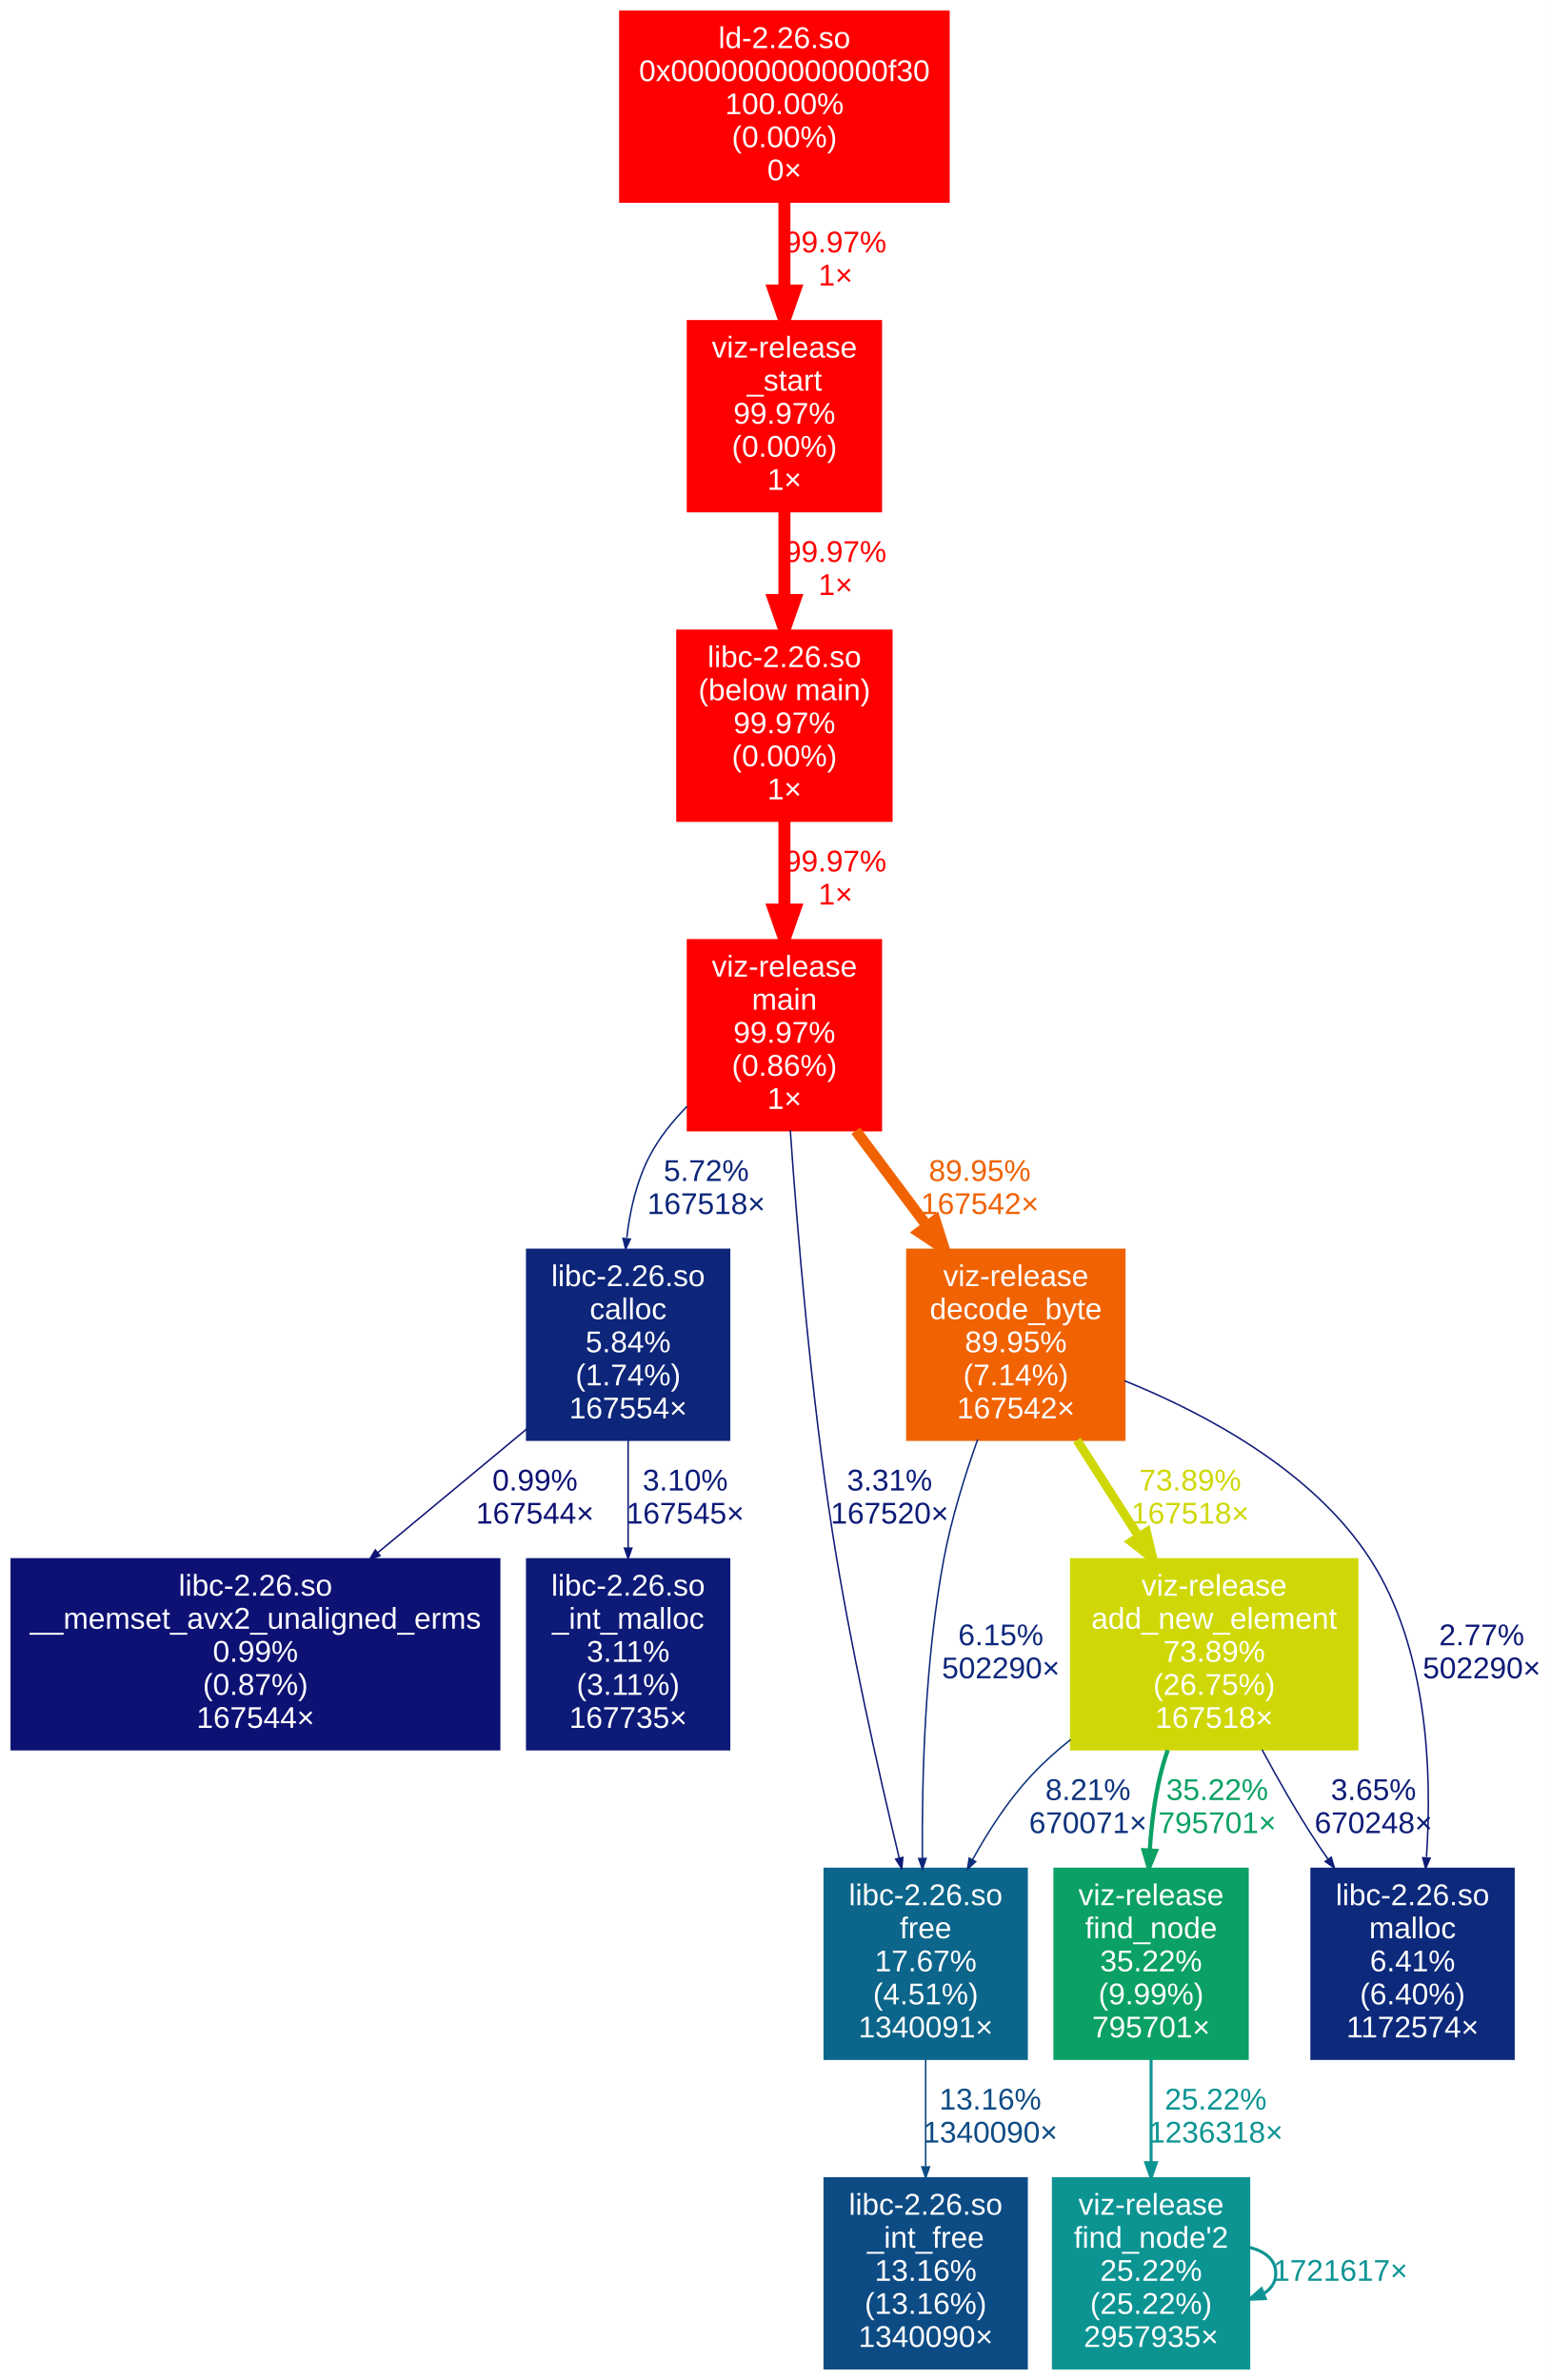
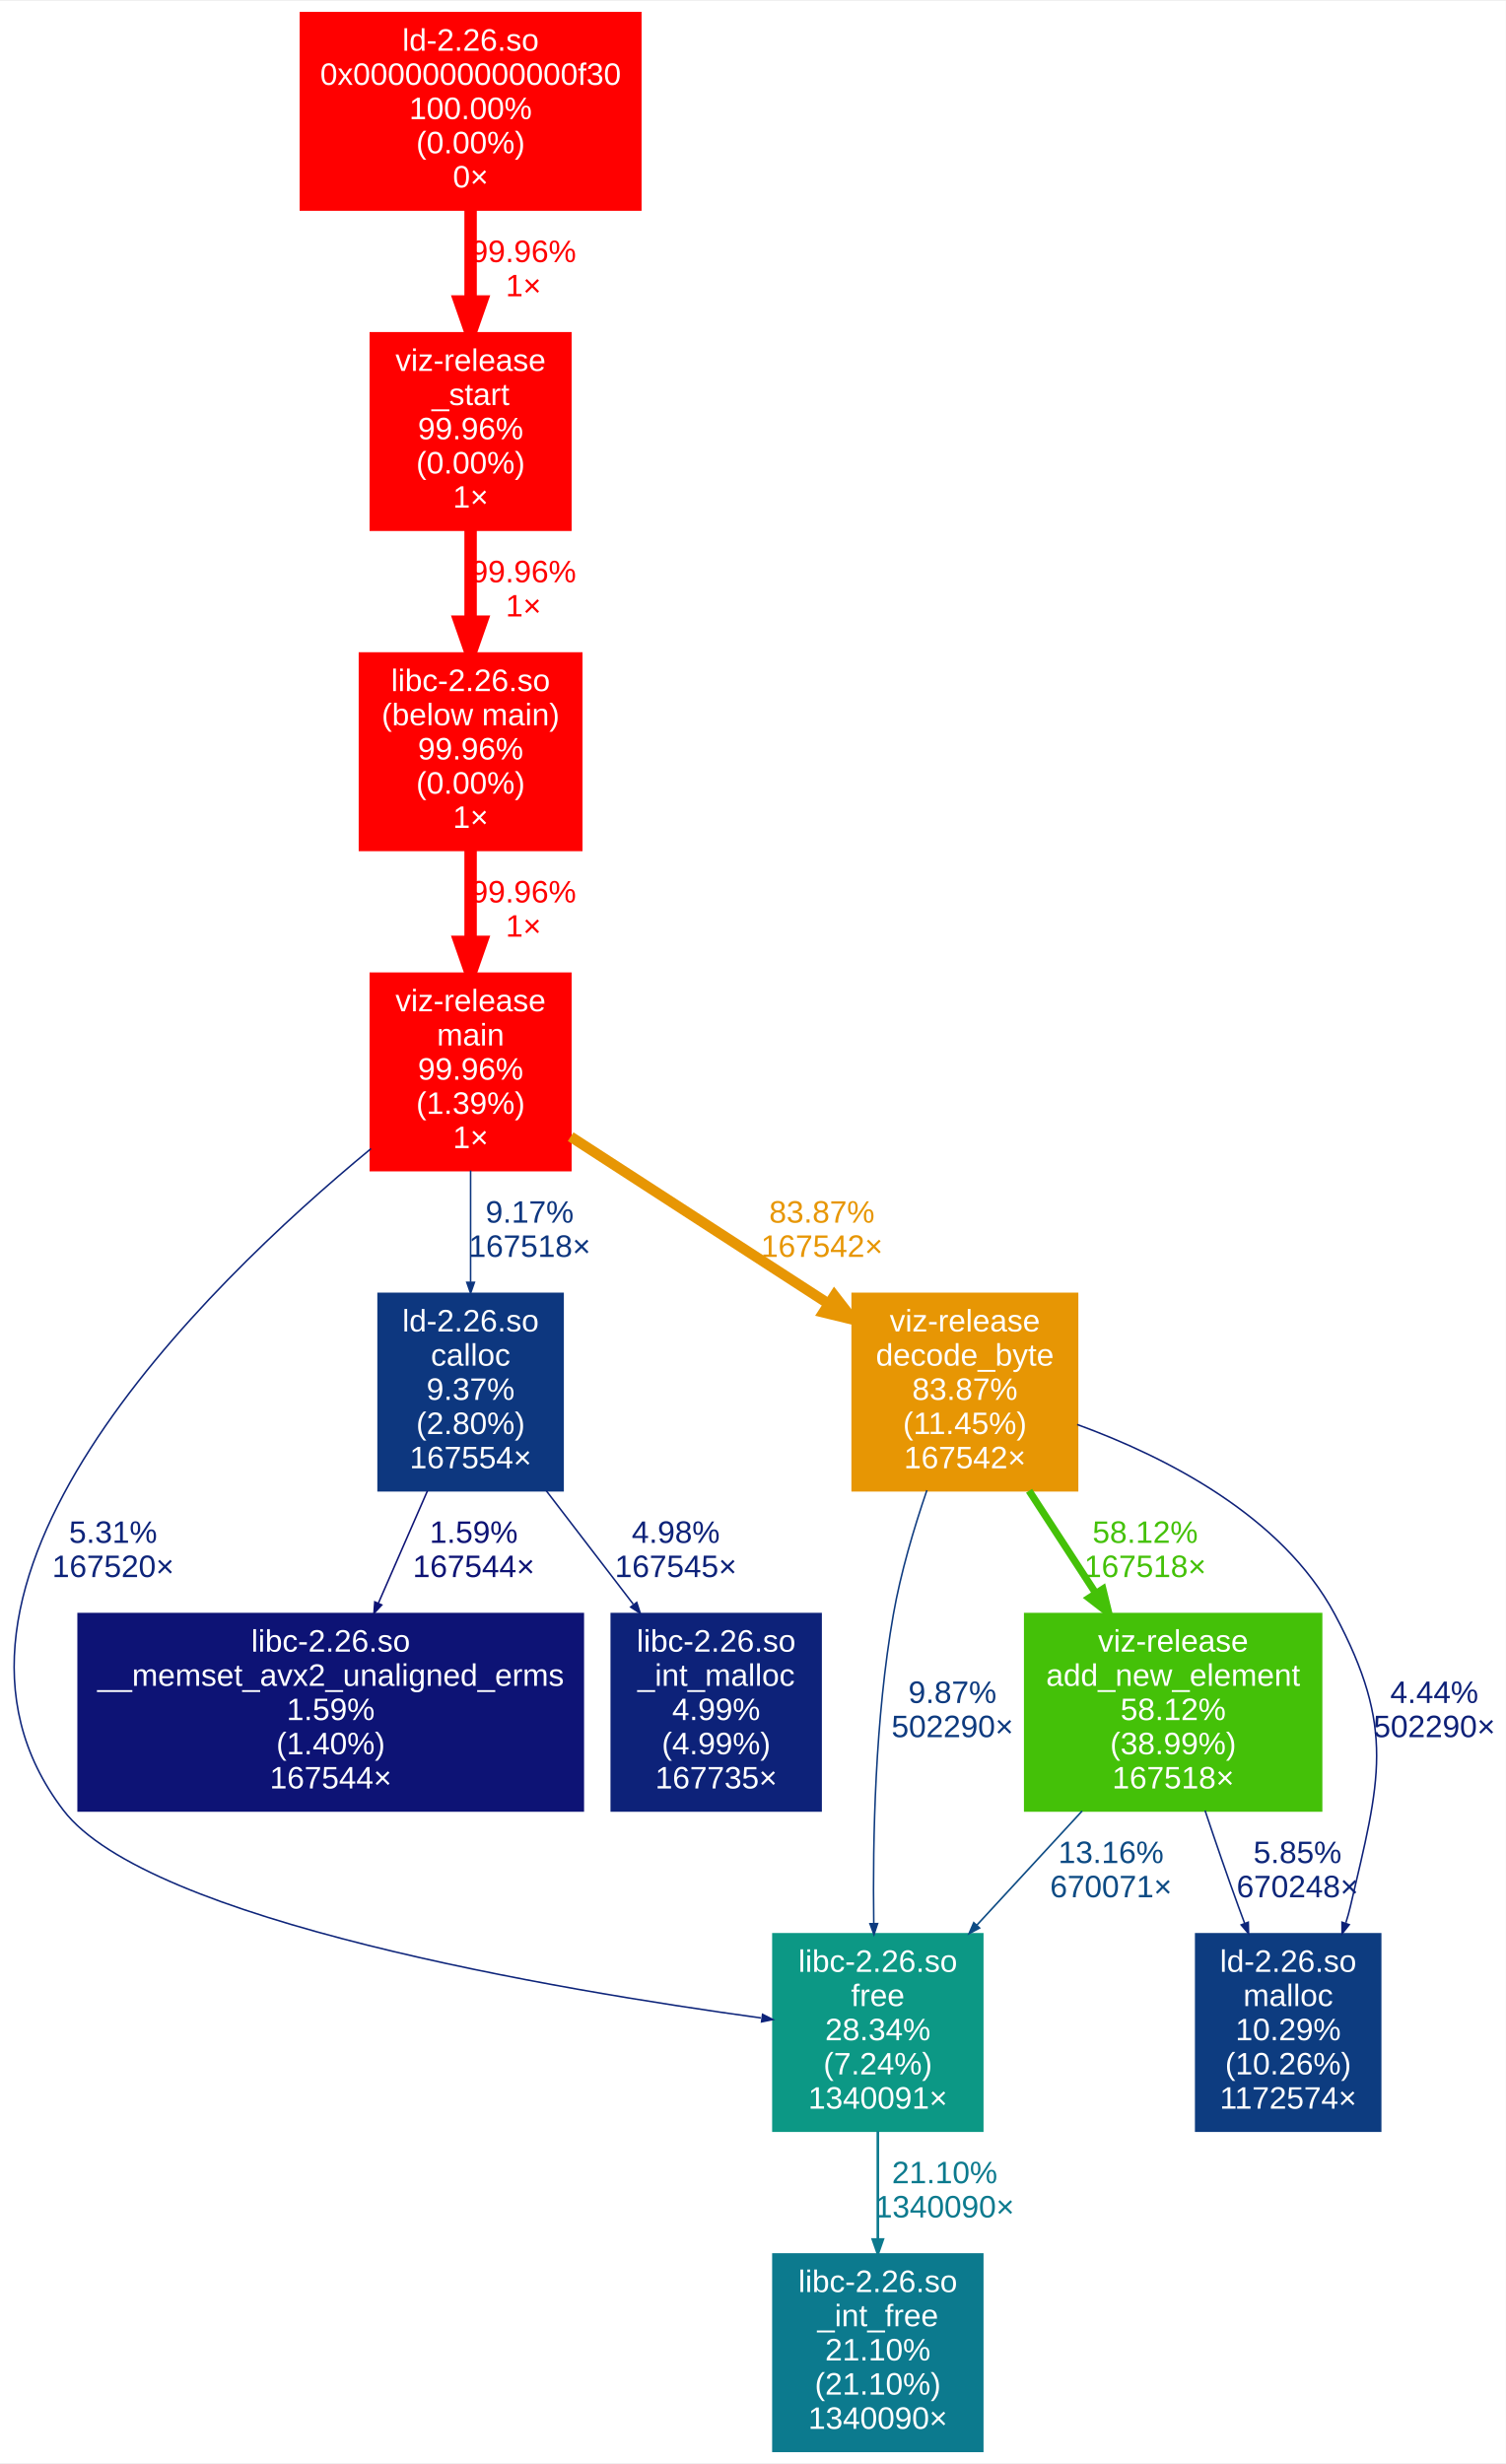
- <svg xmlns="http://www.w3.org/2000/svg" width="516pt" height="792pt" viewBox="0.00 0.00 516.00 792.00">
+ <svg xmlns="http://www.w3.org/2000/svg" width="484pt" height="792pt" viewBox="0.00 0.00 484.38 792.00">
  <g id="graph0" class="graph" transform="scale(1 1) rotate(0) translate(4 788)">
-     <polygon fill="#ffffff" stroke="transparent" points="-4,4 -4,-788 512,-788 512,4 -4,4" />
+     <polygon fill="#ffffff" stroke="transparent" points="-4,4 -4,-788 480.382,-788 480.382,4 -4,4" />
    <g id="node1" class="node">
-       <polygon fill="#ff0000" stroke="#ff0000" points="292.5,-578 221.5,-578 221.5,-515 292.5,-515 292.5,-578" />
-       <text text-anchor="middle" x="257" y="-566" font-family="Arial" font-size="10.00" fill="#ffffff">libc-2.26.so</text>
-       <text text-anchor="middle" x="257" y="-555" font-family="Arial" font-size="10.00" fill="#ffffff">(below main)</text>
-       <text text-anchor="middle" x="257" y="-544" font-family="Arial" font-size="10.00" fill="#ffffff">99.97%</text>
-       <text text-anchor="middle" x="257" y="-533" font-family="Arial" font-size="10.00" fill="#ffffff">(0.00%)</text>
-       <text text-anchor="middle" x="257" y="-522" font-family="Arial" font-size="10.00" fill="#ffffff">1×</text>
+       <polygon fill="#ff0000" stroke="#ff0000" points="182.882,-578 111.882,-578 111.882,-515 182.882,-515 182.882,-578" />
+       <text text-anchor="middle" x="147.382" y="-566" font-family="Arial" font-size="10.00" fill="#ffffff">libc-2.26.so</text>
+       <text text-anchor="middle" x="147.382" y="-555" font-family="Arial" font-size="10.00" fill="#ffffff">(below main)</text>
+       <text text-anchor="middle" x="147.382" y="-544" font-family="Arial" font-size="10.00" fill="#ffffff">99.96%</text>
+       <text text-anchor="middle" x="147.382" y="-533" font-family="Arial" font-size="10.00" fill="#ffffff">(0.00%)</text>
+       <text text-anchor="middle" x="147.382" y="-522" font-family="Arial" font-size="10.00" fill="#ffffff">1×</text>
    </g>
    <g id="node2" class="node">
-       <polygon fill="#ff0000" stroke="#ff0000" points="289,-475 225,-475 225,-412 289,-412 289,-475" />
-       <text text-anchor="middle" x="257" y="-463" font-family="Arial" font-size="10.00" fill="#ffffff">viz-release</text>
-       <text text-anchor="middle" x="257" y="-452" font-family="Arial" font-size="10.00" fill="#ffffff">main</text>
-       <text text-anchor="middle" x="257" y="-441" font-family="Arial" font-size="10.00" fill="#ffffff">99.97%</text>
-       <text text-anchor="middle" x="257" y="-430" font-family="Arial" font-size="10.00" fill="#ffffff">(0.86%)</text>
-       <text text-anchor="middle" x="257" y="-419" font-family="Arial" font-size="10.00" fill="#ffffff">1×</text>
+       <polygon fill="#ff0000" stroke="#ff0000" points="179.382,-475 115.382,-475 115.382,-412 179.382,-412 179.382,-475" />
+       <text text-anchor="middle" x="147.382" y="-463" font-family="Arial" font-size="10.00" fill="#ffffff">viz-release</text>
+       <text text-anchor="middle" x="147.382" y="-452" font-family="Arial" font-size="10.00" fill="#ffffff">main</text>
+       <text text-anchor="middle" x="147.382" y="-441" font-family="Arial" font-size="10.00" fill="#ffffff">99.96%</text>
+       <text text-anchor="middle" x="147.382" y="-430" font-family="Arial" font-size="10.00" fill="#ffffff">(1.39%)</text>
+       <text text-anchor="middle" x="147.382" y="-419" font-family="Arial" font-size="10.00" fill="#ffffff">1×</text>
    </g>
    <g id="edge1" class="edge">
-       <path fill="none" stroke="#ff0000" stroke-width="4" d="M257,-514.756C257,-505.554 257,-495.359 257,-485.627" />
-       <polygon fill="#ff0000" stroke="#ff0000" stroke-width="4" points="260.5,-485.316 257,-475.316 253.5,-485.316 260.5,-485.316" />
-       <text text-anchor="middle" x="274" y="-498" font-family="Arial" font-size="10.00" fill="#ff0000">99.97%</text>
-       <text text-anchor="middle" x="274" y="-487" font-family="Arial" font-size="10.00" fill="#ff0000">1×</text>
+       <path fill="none" stroke="#ff0000" stroke-width="4" d="M147.382,-514.756C147.382,-505.554 147.382,-495.359 147.382,-485.627" />
+       <polygon fill="#ff0000" stroke="#ff0000" stroke-width="4" points="150.882,-485.316 147.382,-475.316 143.882,-485.316 150.882,-485.316" />
+       <text text-anchor="middle" x="164.382" y="-498" font-family="Arial" font-size="10.00" fill="#ff0000">99.96%</text>
+       <text text-anchor="middle" x="164.382" y="-487" font-family="Arial" font-size="10.00" fill="#ff0000">1×</text>
+     </g>
+     <g id="node9" class="node">
+       <polygon fill="#0c9885" stroke="#0c9885" points="311.882,-166 244.882,-166 244.882,-103 311.882,-103 311.882,-166" />
+       <text text-anchor="middle" x="278.382" y="-154" font-family="Arial" font-size="10.00" fill="#ffffff">libc-2.26.so</text>
+       <text text-anchor="middle" x="278.382" y="-143" font-family="Arial" font-size="10.00" fill="#ffffff">free</text>
+       <text text-anchor="middle" x="278.382" y="-132" font-family="Arial" font-size="10.00" fill="#ffffff">28.34%</text>
+       <text text-anchor="middle" x="278.382" y="-121" font-family="Arial" font-size="10.00" fill="#ffffff">(7.24%)</text>
+       <text text-anchor="middle" x="278.382" y="-110" font-family="Arial" font-size="10.00" fill="#ffffff">1340091×</text>
+     </g>
+     <g id="edge14" class="edge">
+       <path fill="none" stroke="#0d247a" stroke-width=".5" d="M115.35,-418.814C61.062,-373.997 -38.063,-277.293 16.382,-206 43.597,-170.362 175.011,-148.21 240.757,-139.178" />
+       <polygon fill="#0d247a" stroke="#0d247a" stroke-width=".5" points="241.304,-140.34 244.607,-138.654 240.974,-137.913 241.304,-140.34" />
+       <text text-anchor="middle" x="32.382" y="-292" font-family="Arial" font-size="10.00" fill="#0d247a">5.31%</text>
+       <text text-anchor="middle" x="32.382" y="-281" font-family="Arial" font-size="10.00" fill="#0d247a">167520×</text>
+     </g>
+     <g id="node11" class="node">
+       <polygon fill="#0d377f" stroke="#0d377f" points="176.882,-372 117.882,-372 117.882,-309 176.882,-309 176.882,-372" />
+       <text text-anchor="middle" x="147.382" y="-360" font-family="Arial" font-size="10.00" fill="#ffffff">ld-2.26.so</text>
+       <text text-anchor="middle" x="147.382" y="-349" font-family="Arial" font-size="10.00" fill="#ffffff">calloc</text>
+       <text text-anchor="middle" x="147.382" y="-338" font-family="Arial" font-size="10.00" fill="#ffffff">9.37%</text>
+       <text text-anchor="middle" x="147.382" y="-327" font-family="Arial" font-size="10.00" fill="#ffffff">(2.80%)</text>
+       <text text-anchor="middle" x="147.382" y="-316" font-family="Arial" font-size="10.00" fill="#ffffff">167554×</text>
+     </g>
+     <g id="edge12" class="edge">
+       <path fill="none" stroke="#0d367f" stroke-width=".5" d="M147.382,-411.756C147.382,-400.4 147.382,-387.533 147.382,-375.888" />
+       <polygon fill="#0d367f" stroke="#0d367f" stroke-width=".5" points="148.607,-375.816 147.382,-372.316 146.157,-375.816 148.607,-375.816" />
+       <text text-anchor="middle" x="166.382" y="-395" font-family="Arial" font-size="10.00" fill="#0d367f">9.17%</text>
+       <text text-anchor="middle" x="166.382" y="-384" font-family="Arial" font-size="10.00" fill="#0d367f">167518×</text>
+     </g>
+     <g id="node12" class="node">
+       <polygon fill="#e79604" stroke="#e79604" points="342.382,-372 270.382,-372 270.382,-309 342.382,-309 342.382,-372" />
+       <text text-anchor="middle" x="306.382" y="-360" font-family="Arial" font-size="10.00" fill="#ffffff">viz-release</text>
+       <text text-anchor="middle" x="306.382" y="-349" font-family="Arial" font-size="10.00" fill="#ffffff">decode_byte</text>
+       <text text-anchor="middle" x="306.382" y="-338" font-family="Arial" font-size="10.00" fill="#ffffff">83.87%</text>
+       <text text-anchor="middle" x="306.382" y="-327" font-family="Arial" font-size="10.00" fill="#ffffff">(11.45%)</text>
+       <text text-anchor="middle" x="306.382" y="-316" font-family="Arial" font-size="10.00" fill="#ffffff">167542×</text>
+     </g>
+     <g id="edge13" class="edge">
+       <path fill="none" stroke="#e79604" stroke-width="3.35" d="M179.558,-422.656C203.406,-407.207 236.187,-385.972 262.447,-368.961" />
+       <polygon fill="#e79604" stroke="#e79604" stroke-width="3.35" points="264.4,-371.533 270.37,-363.828 260.898,-366.127 264.4,-371.533" />
+       <text text-anchor="middle" x="260.382" y="-395" font-family="Arial" font-size="10.00" fill="#e79604">83.87%</text>
+       <text text-anchor="middle" x="260.382" y="-384" font-family="Arial" font-size="10.00" fill="#e79604">167542×</text>
+     </g>
+     <g id="node3" class="node">
+       <polygon fill="#ff0000" stroke="#ff0000" points="201.882,-784 92.882,-784 92.882,-721 201.882,-721 201.882,-784" />
+       <text text-anchor="middle" x="147.382" y="-772" font-family="Arial" font-size="10.00" fill="#ffffff">ld-2.26.so</text>
+       <text text-anchor="middle" x="147.382" y="-761" font-family="Arial" font-size="10.00" fill="#ffffff">0x0000000000000f30</text>
+       <text text-anchor="middle" x="147.382" y="-750" font-family="Arial" font-size="10.00" fill="#ffffff">100.00%</text>
+       <text text-anchor="middle" x="147.382" y="-739" font-family="Arial" font-size="10.00" fill="#ffffff">(0.00%)</text>
+       <text text-anchor="middle" x="147.382" y="-728" font-family="Arial" font-size="10.00" fill="#ffffff">0×</text>
+     </g>
+     <g id="node4" class="node">
+       <polygon fill="#ff0000" stroke="#ff0000" points="179.382,-681 115.382,-681 115.382,-618 179.382,-618 179.382,-681" />
+       <text text-anchor="middle" x="147.382" y="-669" font-family="Arial" font-size="10.00" fill="#ffffff">viz-release</text>
+       <text text-anchor="middle" x="147.382" y="-658" font-family="Arial" font-size="10.00" fill="#ffffff">_start</text>
+       <text text-anchor="middle" x="147.382" y="-647" font-family="Arial" font-size="10.00" fill="#ffffff">99.96%</text>
+       <text text-anchor="middle" x="147.382" y="-636" font-family="Arial" font-size="10.00" fill="#ffffff">(0.00%)</text>
+       <text text-anchor="middle" x="147.382" y="-625" font-family="Arial" font-size="10.00" fill="#ffffff">1×</text>
+     </g>
+     <g id="edge2" class="edge">
+       <path fill="none" stroke="#ff0000" stroke-width="4" d="M147.382,-720.756C147.382,-711.554 147.382,-701.359 147.382,-691.627" />
+       <polygon fill="#ff0000" stroke="#ff0000" stroke-width="4" points="150.882,-691.316 147.382,-681.316 143.882,-691.316 150.882,-691.316" />
+       <text text-anchor="middle" x="164.382" y="-704" font-family="Arial" font-size="10.00" fill="#ff0000">99.96%</text>
+       <text text-anchor="middle" x="164.382" y="-693" font-family="Arial" font-size="10.00" fill="#ff0000">1×</text>
+     </g>
+     <g id="edge3" class="edge">
+       <path fill="none" stroke="#ff0000" stroke-width="4" d="M147.382,-617.756C147.382,-608.554 147.382,-598.359 147.382,-588.627" />
+       <polygon fill="#ff0000" stroke="#ff0000" stroke-width="4" points="150.882,-588.316 147.382,-578.316 143.882,-588.316 150.882,-588.316" />
+       <text text-anchor="middle" x="164.382" y="-601" font-family="Arial" font-size="10.00" fill="#ff0000">99.96%</text>
+       <text text-anchor="middle" x="164.382" y="-590" font-family="Arial" font-size="10.00" fill="#ff0000">1×</text>
+     </g>
+     <g id="node5" class="node">
+       <polygon fill="#0d1375" stroke="#0d1375" points="183.382,-269 21.382,-269 21.382,-206 183.382,-206 183.382,-269" />
+       <text text-anchor="middle" x="102.382" y="-257" font-family="Arial" font-size="10.00" fill="#ffffff">libc-2.26.so</text>
+       <text text-anchor="middle" x="102.382" y="-246" font-family="Arial" font-size="10.00" fill="#ffffff">__memset_avx2_unaligned_erms</text>
+       <text text-anchor="middle" x="102.382" y="-235" font-family="Arial" font-size="10.00" fill="#ffffff">1.59%</text>
+       <text text-anchor="middle" x="102.382" y="-224" font-family="Arial" font-size="10.00" fill="#ffffff">(1.40%)</text>
+       <text text-anchor="middle" x="102.382" y="-213" font-family="Arial" font-size="10.00" fill="#ffffff">167544×</text>
+     </g>
+     <g id="node6" class="node">
+       <polygon fill="#0c7a8e" stroke="#0c7a8e" points="311.882,-63 244.882,-63 244.882,0 311.882,0 311.882,-63" />
+       <text text-anchor="middle" x="278.382" y="-51" font-family="Arial" font-size="10.00" fill="#ffffff">libc-2.26.so</text>
+       <text text-anchor="middle" x="278.382" y="-40" font-family="Arial" font-size="10.00" fill="#ffffff">_int_free</text>
+       <text text-anchor="middle" x="278.382" y="-29" font-family="Arial" font-size="10.00" fill="#ffffff">21.10%</text>
+       <text text-anchor="middle" x="278.382" y="-18" font-family="Arial" font-size="10.00" fill="#ffffff">(21.10%)</text>
+       <text text-anchor="middle" x="278.382" y="-7" font-family="Arial" font-size="10.00" fill="#ffffff">1340090×</text>
+     </g>
+     <g id="node7" class="node">
+       <polygon fill="#0d2279" stroke="#0d2279" points="259.882,-269 192.882,-269 192.882,-206 259.882,-206 259.882,-269" />
+       <text text-anchor="middle" x="226.382" y="-257" font-family="Arial" font-size="10.00" fill="#ffffff">libc-2.26.so</text>
+       <text text-anchor="middle" x="226.382" y="-246" font-family="Arial" font-size="10.00" fill="#ffffff">_int_malloc</text>
+       <text text-anchor="middle" x="226.382" y="-235" font-family="Arial" font-size="10.00" fill="#ffffff">4.99%</text>
+       <text text-anchor="middle" x="226.382" y="-224" font-family="Arial" font-size="10.00" fill="#ffffff">(4.99%)</text>
+       <text text-anchor="middle" x="226.382" y="-213" font-family="Arial" font-size="10.00" fill="#ffffff">167735×</text>
+     </g>
+     <g id="node8" class="node">
+       <polygon fill="#44c108" stroke="#44c108" points="420.882,-269 325.882,-269 325.882,-206 420.882,-206 420.882,-269" />
+       <text text-anchor="middle" x="373.382" y="-257" font-family="Arial" font-size="10.00" fill="#ffffff">viz-release</text>
+       <text text-anchor="middle" x="373.382" y="-246" font-family="Arial" font-size="10.00" fill="#ffffff">add_new_element</text>
+       <text text-anchor="middle" x="373.382" y="-235" font-family="Arial" font-size="10.00" fill="#ffffff">58.12%</text>
+       <text text-anchor="middle" x="373.382" y="-224" font-family="Arial" font-size="10.00" fill="#ffffff">(38.99%)</text>
+       <text text-anchor="middle" x="373.382" y="-213" font-family="Arial" font-size="10.00" fill="#ffffff">167518×</text>
+     </g>
+     <g id="edge4" class="edge">
+       <path fill="none" stroke="#0d4b84" stroke-width=".53" d="M344.103,-205.756C333.358,-194.106 321.147,-180.866 310.19,-168.987" />
+       <polygon fill="#0d4b84" stroke="#0d4b84" stroke-width=".53" points="311.094,-168.108 307.727,-166.316 309.241,-169.817 311.094,-168.108" />
+       <text text-anchor="middle" x="353.382" y="-189" font-family="Arial" font-size="10.00" fill="#0d4b84">13.16%</text>
+       <text text-anchor="middle" x="353.382" y="-178" font-family="Arial" font-size="10.00" fill="#0d4b84">670071×</text>
    </g>
    <g id="node10" class="node">
-       <polygon fill="#0c658a" stroke="#0c658a" points="337.5,-166 270.5,-166 270.5,-103 337.5,-103 337.5,-166" />
-       <text text-anchor="middle" x="304" y="-154" font-family="Arial" font-size="10.00" fill="#ffffff">libc-2.26.so</text>
-       <text text-anchor="middle" x="304" y="-143" font-family="Arial" font-size="10.00" fill="#ffffff">free</text>
-       <text text-anchor="middle" x="304" y="-132" font-family="Arial" font-size="10.00" fill="#ffffff">17.67%</text>
-       <text text-anchor="middle" x="304" y="-121" font-family="Arial" font-size="10.00" fill="#ffffff">(4.51%)</text>
-       <text text-anchor="middle" x="304" y="-110" font-family="Arial" font-size="10.00" fill="#ffffff">1340091×</text>
-     </g>
-     <g id="edge17" class="edge">
-       <path fill="none" stroke="#0d1b77" stroke-width=".5" d="M258.954,-411.944C261.278,-378.541 265.778,-324.349 273,-278 278.807,-240.732 288.259,-198.599 295.202,-169.679" />
-       <polygon fill="#0d1b77" stroke="#0d1b77" stroke-width=".5" points="296.406,-169.908 296.036,-166.219 294.025,-169.334 296.406,-169.908" />
-       <text text-anchor="middle" x="292" y="-292" font-family="Arial" font-size="10.00" fill="#0d1b77">3.31%</text>
-       <text text-anchor="middle" x="292" y="-281" font-family="Arial" font-size="10.00" fill="#0d1b77">167520×</text>
-     </g>
-     <g id="node12" class="node">
-       <polygon fill="#0d267a" stroke="#0d267a" points="238.5,-372 171.5,-372 171.5,-309 238.5,-309 238.5,-372" />
-       <text text-anchor="middle" x="205" y="-360" font-family="Arial" font-size="10.00" fill="#ffffff">libc-2.26.so</text>
-       <text text-anchor="middle" x="205" y="-349" font-family="Arial" font-size="10.00" fill="#ffffff">calloc</text>
-       <text text-anchor="middle" x="205" y="-338" font-family="Arial" font-size="10.00" fill="#ffffff">5.84%</text>
-       <text text-anchor="middle" x="205" y="-327" font-family="Arial" font-size="10.00" fill="#ffffff">(1.74%)</text>
-       <text text-anchor="middle" x="205" y="-316" font-family="Arial" font-size="10.00" fill="#ffffff">167554×</text>
-     </g>
-     <g id="edge15" class="edge">
-       <path fill="none" stroke="#0d267a" stroke-width=".5" d="M224.671,-419.884C219.698,-414.85 215.171,-409.17 212,-403 207.808,-394.843 205.613,-385.31 204.556,-376.182" />
-       <polygon fill="#0d267a" stroke="#0d267a" stroke-width=".5" points="205.735,-375.661 204.17,-372.3 203.297,-375.904 205.735,-375.661" />
-       <text text-anchor="middle" x="231" y="-395" font-family="Arial" font-size="10.00" fill="#0d267a">5.72%</text>
-       <text text-anchor="middle" x="231" y="-384" font-family="Arial" font-size="10.00" fill="#0d267a">167518×</text>
-     </g>
-     <g id="node13" class="node">
-       <polygon fill="#f06202" stroke="#f06202" points="370,-372 298,-372 298,-309 370,-309 370,-372" />
-       <text text-anchor="middle" x="334" y="-360" font-family="Arial" font-size="10.00" fill="#ffffff">viz-release</text>
-       <text text-anchor="middle" x="334" y="-349" font-family="Arial" font-size="10.00" fill="#ffffff">decode_byte</text>
-       <text text-anchor="middle" x="334" y="-338" font-family="Arial" font-size="10.00" fill="#ffffff">89.95%</text>
-       <text text-anchor="middle" x="334" y="-327" font-family="Arial" font-size="10.00" fill="#ffffff">(7.14%)</text>
-       <text text-anchor="middle" x="334" y="-316" font-family="Arial" font-size="10.00" fill="#ffffff">167542×</text>
-     </g>
-     <g id="edge16" class="edge">
-       <path fill="none" stroke="#f06202" stroke-width="3.6" d="M280.731,-411.756C288.196,-401.77 296.534,-390.617 304.357,-380.153" />
-       <polygon fill="#f06202" stroke="#f06202" stroke-width="3.6" points="307.19,-381.916 310.215,-372.316 301.864,-377.934 307.19,-381.916" />
-       <text text-anchor="middle" x="322" y="-395" font-family="Arial" font-size="10.00" fill="#f06202">89.95%</text>
-       <text text-anchor="middle" x="322" y="-384" font-family="Arial" font-size="10.00" fill="#f06202">167542×</text>
-     </g>
-     <g id="node3" class="node">
-       <polygon fill="#ff0000" stroke="#ff0000" points="311.5,-784 202.5,-784 202.5,-721 311.5,-721 311.5,-784" />
-       <text text-anchor="middle" x="257" y="-772" font-family="Arial" font-size="10.00" fill="#ffffff">ld-2.26.so</text>
-       <text text-anchor="middle" x="257" y="-761" font-family="Arial" font-size="10.00" fill="#ffffff">0x0000000000000f30</text>
-       <text text-anchor="middle" x="257" y="-750" font-family="Arial" font-size="10.00" fill="#ffffff">100.00%</text>
-       <text text-anchor="middle" x="257" y="-739" font-family="Arial" font-size="10.00" fill="#ffffff">(0.00%)</text>
-       <text text-anchor="middle" x="257" y="-728" font-family="Arial" font-size="10.00" fill="#ffffff">0×</text>
-     </g>
-     <g id="node4" class="node">
-       <polygon fill="#ff0000" stroke="#ff0000" points="289,-681 225,-681 225,-618 289,-618 289,-681" />
-       <text text-anchor="middle" x="257" y="-669" font-family="Arial" font-size="10.00" fill="#ffffff">viz-release</text>
-       <text text-anchor="middle" x="257" y="-658" font-family="Arial" font-size="10.00" fill="#ffffff">_start</text>
-       <text text-anchor="middle" x="257" y="-647" font-family="Arial" font-size="10.00" fill="#ffffff">99.97%</text>
-       <text text-anchor="middle" x="257" y="-636" font-family="Arial" font-size="10.00" fill="#ffffff">(0.00%)</text>
-       <text text-anchor="middle" x="257" y="-625" font-family="Arial" font-size="10.00" fill="#ffffff">1×</text>
-     </g>
-     <g id="edge2" class="edge">
-       <path fill="none" stroke="#ff0000" stroke-width="4" d="M257,-720.756C257,-711.554 257,-701.359 257,-691.627" />
-       <polygon fill="#ff0000" stroke="#ff0000" stroke-width="4" points="260.5,-691.316 257,-681.316 253.5,-691.316 260.5,-691.316" />
-       <text text-anchor="middle" x="274" y="-704" font-family="Arial" font-size="10.00" fill="#ff0000">99.97%</text>
-       <text text-anchor="middle" x="274" y="-693" font-family="Arial" font-size="10.00" fill="#ff0000">1×</text>
-     </g>
-     <g id="edge3" class="edge">
-       <path fill="none" stroke="#ff0000" stroke-width="4" d="M257,-617.756C257,-608.554 257,-598.359 257,-588.627" />
-       <polygon fill="#ff0000" stroke="#ff0000" stroke-width="4" points="260.5,-588.316 257,-578.316 253.5,-588.316 260.5,-588.316" />
-       <text text-anchor="middle" x="274" y="-601" font-family="Arial" font-size="10.00" fill="#ff0000">99.97%</text>
-       <text text-anchor="middle" x="274" y="-590" font-family="Arial" font-size="10.00" fill="#ff0000">1×</text>
-     </g>
-     <g id="node5" class="node">
-       <polygon fill="#0d1174" stroke="#0d1174" points="162,-269 0,-269 0,-206 162,-206 162,-269" />
-       <text text-anchor="middle" x="81" y="-257" font-family="Arial" font-size="10.00" fill="#ffffff">libc-2.26.so</text>
-       <text text-anchor="middle" x="81" y="-246" font-family="Arial" font-size="10.00" fill="#ffffff">__memset_avx2_unaligned_erms</text>
-       <text text-anchor="middle" x="81" y="-235" font-family="Arial" font-size="10.00" fill="#ffffff">0.99%</text>
-       <text text-anchor="middle" x="81" y="-224" font-family="Arial" font-size="10.00" fill="#ffffff">(0.87%)</text>
-       <text text-anchor="middle" x="81" y="-213" font-family="Arial" font-size="10.00" fill="#ffffff">167544×</text>
-     </g>
-     <g id="node6" class="node">
-       <polygon fill="#0d4b84" stroke="#0d4b84" points="337.5,-63 270.5,-63 270.5,0 337.5,0 337.5,-63" />
-       <text text-anchor="middle" x="304" y="-51" font-family="Arial" font-size="10.00" fill="#ffffff">libc-2.26.so</text>
-       <text text-anchor="middle" x="304" y="-40" font-family="Arial" font-size="10.00" fill="#ffffff">_int_free</text>
-       <text text-anchor="middle" x="304" y="-29" font-family="Arial" font-size="10.00" fill="#ffffff">13.16%</text>
-       <text text-anchor="middle" x="304" y="-18" font-family="Arial" font-size="10.00" fill="#ffffff">(13.16%)</text>
-       <text text-anchor="middle" x="304" y="-7" font-family="Arial" font-size="10.00" fill="#ffffff">1340090×</text>
-     </g>
-     <g id="node7" class="node">
-       <polygon fill="#0d1a77" stroke="#0d1a77" points="238.5,-269 171.5,-269 171.5,-206 238.5,-206 238.5,-269" />
-       <text text-anchor="middle" x="205" y="-257" font-family="Arial" font-size="10.00" fill="#ffffff">libc-2.26.so</text>
-       <text text-anchor="middle" x="205" y="-246" font-family="Arial" font-size="10.00" fill="#ffffff">_int_malloc</text>
-       <text text-anchor="middle" x="205" y="-235" font-family="Arial" font-size="10.00" fill="#ffffff">3.11%</text>
-       <text text-anchor="middle" x="205" y="-224" font-family="Arial" font-size="10.00" fill="#ffffff">(3.11%)</text>
-       <text text-anchor="middle" x="205" y="-213" font-family="Arial" font-size="10.00" fill="#ffffff">167735×</text>
-     </g>
-     <g id="node8" class="node">
-       <polygon fill="#cfd806" stroke="#cfd806" points="447.5,-269 352.5,-269 352.5,-206 447.5,-206 447.5,-269" />
-       <text text-anchor="middle" x="400" y="-257" font-family="Arial" font-size="10.00" fill="#ffffff">viz-release</text>
-       <text text-anchor="middle" x="400" y="-246" font-family="Arial" font-size="10.00" fill="#ffffff">add_new_element</text>
-       <text text-anchor="middle" x="400" y="-235" font-family="Arial" font-size="10.00" fill="#ffffff">73.89%</text>
-       <text text-anchor="middle" x="400" y="-224" font-family="Arial" font-size="10.00" fill="#ffffff">(26.75%)</text>
-       <text text-anchor="middle" x="400" y="-213" font-family="Arial" font-size="10.00" fill="#ffffff">167518×</text>
-     </g>
-     <g id="node9" class="node">
-       <polygon fill="#0ba164" stroke="#0ba164" points="411,-166 347,-166 347,-103 411,-103 411,-166" />
-       <text text-anchor="middle" x="379" y="-154" font-family="Arial" font-size="10.00" fill="#ffffff">viz-release</text>
-       <text text-anchor="middle" x="379" y="-143" font-family="Arial" font-size="10.00" fill="#ffffff">find_node</text>
-       <text text-anchor="middle" x="379" y="-132" font-family="Arial" font-size="10.00" fill="#ffffff">35.22%</text>
-       <text text-anchor="middle" x="379" y="-121" font-family="Arial" font-size="10.00" fill="#ffffff">(9.99%)</text>
-       <text text-anchor="middle" x="379" y="-110" font-family="Arial" font-size="10.00" fill="#ffffff">795701×</text>
-     </g>
-     <g id="edge4" class="edge">
-       <path fill="none" stroke="#0ba164" stroke-width="1.41" d="M384.541,-205.601C383.547,-202.737 382.675,-199.845 382,-197 380.14,-189.167 379.106,-180.631 378.575,-172.457" />
-       <polygon fill="#0ba164" stroke="#0ba164" stroke-width="1.41" points="380.624,-172.08 378.262,-166.293 376.499,-172.29 380.624,-172.08" />
-       <text text-anchor="middle" x="401" y="-189" font-family="Arial" font-size="10.00" fill="#0ba164">35.22%</text>
-       <text text-anchor="middle" x="401" y="-178" font-family="Arial" font-size="10.00" fill="#0ba164">795701×</text>
+       <polygon fill="#0d3c80" stroke="#0d3c80" points="439.882,-166 380.882,-166 380.882,-103 439.882,-103 439.882,-166" />
+       <text text-anchor="middle" x="410.382" y="-154" font-family="Arial" font-size="10.00" fill="#ffffff">ld-2.26.so</text>
+       <text text-anchor="middle" x="410.382" y="-143" font-family="Arial" font-size="10.00" fill="#ffffff">malloc</text>
+       <text text-anchor="middle" x="410.382" y="-132" font-family="Arial" font-size="10.00" fill="#ffffff">10.29%</text>
+       <text text-anchor="middle" x="410.382" y="-121" font-family="Arial" font-size="10.00" fill="#ffffff">(10.26%)</text>
+       <text text-anchor="middle" x="410.382" y="-110" font-family="Arial" font-size="10.00" fill="#ffffff">1172574×</text>
    </g>
    <g id="edge5" class="edge">
-       <path fill="none" stroke="#0d327d" stroke-width=".5" d="M352.226,-209.11C347.492,-205.343 342.976,-201.288 339,-197 331.48,-188.888 324.96,-178.869 319.654,-169.246" />
-       <polygon fill="#0d327d" stroke="#0d327d" stroke-width=".5" points="320.642,-168.498 317.901,-166.001 318.486,-169.663 320.642,-168.498" />
-       <text text-anchor="middle" x="358" y="-189" font-family="Arial" font-size="10.00" fill="#0d327d">8.21%</text>
-       <text text-anchor="middle" x="358" y="-178" font-family="Arial" font-size="10.00" fill="#0d327d">670071×</text>
+       <path fill="none" stroke="#0d267a" stroke-width=".5" d="M383.639,-205.914C386.959,-195.982 390.729,-184.999 394.382,-175 395.03,-173.225 395.704,-171.41 396.394,-169.58" />
+       <polygon fill="#0d267a" stroke="#0d267a" stroke-width=".5" points="397.551,-169.983 397.647,-166.276 395.26,-169.114 397.551,-169.983" />
+       <text text-anchor="middle" x="413.382" y="-189" font-family="Arial" font-size="10.00" fill="#0d267a">5.85%</text>
+       <text text-anchor="middle" x="413.382" y="-178" font-family="Arial" font-size="10.00" fill="#0d267a">670248×</text>
    </g>
-     <g id="node11" class="node">
-       <polygon fill="#0d297b" stroke="#0d297b" points="499.5,-166 432.5,-166 432.5,-103 499.5,-103 499.5,-166" />
-       <text text-anchor="middle" x="466" y="-154" font-family="Arial" font-size="10.00" fill="#ffffff">libc-2.26.so</text>
-       <text text-anchor="middle" x="466" y="-143" font-family="Arial" font-size="10.00" fill="#ffffff">malloc</text>
-       <text text-anchor="middle" x="466" y="-132" font-family="Arial" font-size="10.00" fill="#ffffff">6.41%</text>
-       <text text-anchor="middle" x="466" y="-121" font-family="Arial" font-size="10.00" fill="#ffffff">(6.40%)</text>
-       <text text-anchor="middle" x="466" y="-110" font-family="Arial" font-size="10.00" fill="#ffffff">1172574×</text>
+     <g id="edge11" class="edge">
+       <path fill="none" stroke="#0c7a8e" stroke-width=".84" d="M278.382,-102.756C278.382,-91.791 278.382,-79.418 278.382,-68.097" />
+       <polygon fill="#0c7a8e" stroke="#0c7a8e" stroke-width=".84" points="279.992,-67.916 278.382,-63.316 276.772,-67.916 279.992,-67.916" />
+       <text text-anchor="middle" x="299.882" y="-86" font-family="Arial" font-size="10.00" fill="#0c7a8e">21.10%</text>
+       <text text-anchor="middle" x="299.882" y="-75" font-family="Arial" font-size="10.00" fill="#0c7a8e">1340090×</text>
    </g>
    <g id="edge6" class="edge">
-       <path fill="none" stroke="#0d1c77" stroke-width=".5" d="M415.929,-205.733C421.32,-195.691 427.603,-184.69 434,-175 435.231,-173.135 436.526,-171.249 437.861,-169.364" />
-       <polygon fill="#0d1c77" stroke="#0d1c77" stroke-width=".5" points="438.939,-169.962 439.987,-166.405 436.95,-168.532 438.939,-169.962" />
-       <text text-anchor="middle" x="453" y="-189" font-family="Arial" font-size="10.00" fill="#0d1c77">3.65%</text>
-       <text text-anchor="middle" x="453" y="-178" font-family="Arial" font-size="10.00" fill="#0d1c77">670248×</text>
-     </g>
-     <g id="node14" class="node">
-       <polygon fill="#0c9493" stroke="#0c9493" points="411.5,-63 346.5,-63 346.5,0 411.5,0 411.5,-63" />
-       <text text-anchor="middle" x="379" y="-51" font-family="Arial" font-size="10.00" fill="#ffffff">viz-release</text>
-       <text text-anchor="middle" x="379" y="-40" font-family="Arial" font-size="10.00" fill="#ffffff">find_node'2</text>
-       <text text-anchor="middle" x="379" y="-29" font-family="Arial" font-size="10.00" fill="#ffffff">25.22%</text>
-       <text text-anchor="middle" x="379" y="-18" font-family="Arial" font-size="10.00" fill="#ffffff">(25.22%)</text>
-       <text text-anchor="middle" x="379" y="-7" font-family="Arial" font-size="10.00" fill="#ffffff">2957935×</text>
-     </g>
-     <g id="edge12" class="edge">
-       <path fill="none" stroke="#0c9493" stroke-width="1.01" d="M379,-102.756C379,-91.889 379,-79.639 379,-68.4" />
-       <polygon fill="#0c9493" stroke="#0c9493" stroke-width="1.01" points="380.75,-68.316 379,-63.316 377.25,-68.316 380.75,-68.316" />
-       <text text-anchor="middle" x="400.5" y="-86" font-family="Arial" font-size="10.00" fill="#0c9493">25.22%</text>
-       <text text-anchor="middle" x="400.5" y="-75" font-family="Arial" font-size="10.00" fill="#0c9493">1236318×</text>
-     </g>
-     <g id="edge14" class="edge">
-       <path fill="none" stroke="#0d4b84" stroke-width=".53" d="M304,-102.756C304,-91.498 304,-78.755 304,-67.189" />
-       <polygon fill="#0d4b84" stroke="#0d4b84" stroke-width=".53" points="305.26,-66.916 304,-63.316 302.74,-66.916 305.26,-66.916" />
-       <text text-anchor="middle" x="325.5" y="-86" font-family="Arial" font-size="10.00" fill="#0d4b84">13.16%</text>
-       <text text-anchor="middle" x="325.5" y="-75" font-family="Arial" font-size="10.00" fill="#0d4b84">1340090×</text>
+       <path fill="none" stroke="#0d1375" stroke-width=".5" d="M133.513,-308.756C128.509,-297.302 122.833,-284.311 117.711,-272.587" />
+       <polygon fill="#0d1375" stroke="#0d1375" stroke-width=".5" points="118.806,-272.033 116.282,-269.316 116.561,-273.014 118.806,-272.033" />
+       <text text-anchor="middle" x="148.382" y="-292" font-family="Arial" font-size="10.00" fill="#0d1375">1.59%</text>
+       <text text-anchor="middle" x="148.382" y="-281" font-family="Arial" font-size="10.00" fill="#0d1375">167544×</text>
    </g>
    <g id="edge7" class="edge">
-       <path fill="none" stroke="#0d1174" stroke-width=".5" d="M171.444,-312.627C156.12,-299.899 137.838,-284.712 121.733,-271.335" />
-       <polygon fill="#0d1174" stroke="#0d1174" stroke-width=".5" points="122.436,-270.326 118.961,-269.032 120.871,-272.211 122.436,-270.326" />
-       <text text-anchor="middle" x="174" y="-292" font-family="Arial" font-size="10.00" fill="#0d1174">0.99%</text>
-       <text text-anchor="middle" x="174" y="-281" font-family="Arial" font-size="10.00" fill="#0d1174">167544×</text>
+       <path fill="none" stroke="#0d2279" stroke-width=".5" d="M171.729,-308.756C180.589,-297.204 190.649,-284.089 199.701,-272.287" />
+       <polygon fill="#0d2279" stroke="#0d2279" stroke-width=".5" points="200.821,-272.839 201.979,-269.316 198.877,-271.348 200.821,-272.839" />
+       <text text-anchor="middle" x="213.382" y="-292" font-family="Arial" font-size="10.00" fill="#0d2279">4.98%</text>
+       <text text-anchor="middle" x="213.382" y="-281" font-family="Arial" font-size="10.00" fill="#0d2279">167545×</text>
    </g>
    <g id="edge8" class="edge">
-       <path fill="none" stroke="#0d1a77" stroke-width=".5" d="M205,-308.756C205,-297.4 205,-284.533 205,-272.888" />
-       <polygon fill="#0d1a77" stroke="#0d1a77" stroke-width=".5" points="206.225,-272.816 205,-269.316 203.775,-272.816 206.225,-272.816" />
-       <text text-anchor="middle" x="224" y="-292" font-family="Arial" font-size="10.00" fill="#0d1a77">3.10%</text>
-       <text text-anchor="middle" x="224" y="-281" font-family="Arial" font-size="10.00" fill="#0d1a77">167545×</text>
+       <path fill="none" stroke="#44c108" stroke-width="2.32" d="M327.031,-308.756C333.781,-298.379 341.352,-286.74 348.387,-275.925" />
+       <polygon fill="#44c108" stroke="#44c108" stroke-width="2.32" points="350.771,-277.138 352.686,-269.316 346.312,-274.237 350.771,-277.138" />
+       <text text-anchor="middle" x="364.382" y="-292" font-family="Arial" font-size="10.00" fill="#44c108">58.12%</text>
+       <text text-anchor="middle" x="364.382" y="-281" font-family="Arial" font-size="10.00" fill="#44c108">167518×</text>
    </g>
    <g id="edge9" class="edge">
-       <path fill="none" stroke="#cfd806" stroke-width="2.96" d="M354.341,-308.756C360.802,-298.673 368.027,-287.398 374.788,-276.845" />
-       <polygon fill="#cfd806" stroke="#cfd806" stroke-width="2.96" points="377.507,-278.181 379.613,-269.316 372.439,-274.933 377.507,-278.181" />
-       <text text-anchor="middle" x="392" y="-292" font-family="Arial" font-size="10.00" fill="#cfd806">73.89%</text>
-       <text text-anchor="middle" x="392" y="-281" font-family="Arial" font-size="10.00" fill="#cfd806">167518×</text>
+       <path fill="none" stroke="#0d3a7f" stroke-width=".5" d="M294.171,-308.939C289.969,-296.661 285.732,-282.356 283.382,-269 277.51,-235.633 276.685,-196.918 277.075,-169.616" />
+       <polygon fill="#0d3a7f" stroke="#0d3a7f" stroke-width=".5" points="278.301,-169.529 277.134,-166.009 275.851,-169.489 278.301,-169.529" />
+       <text text-anchor="middle" x="302.382" y="-240.5" font-family="Arial" font-size="10.00" fill="#0d3a7f">9.87%</text>
+       <text text-anchor="middle" x="302.382" y="-229.5" font-family="Arial" font-size="10.00" fill="#0d3a7f">502290×</text>
    </g>
    <g id="edge10" class="edge">
-       <path fill="none" stroke="#0d287b" stroke-width=".5" d="M321.303,-308.972C316.923,-296.698 312.494,-282.387 310,-269 303.792,-235.684 302.692,-196.962 302.904,-169.645" />
-       <polygon fill="#0d287b" stroke="#0d287b" stroke-width=".5" points="304.13,-169.548 302.941,-166.036 301.68,-169.523 304.13,-169.548" />
-       <text text-anchor="middle" x="329" y="-240.5" font-family="Arial" font-size="10.00" fill="#0d287b">6.15%</text>
-       <text text-anchor="middle" x="329" y="-229.5" font-family="Arial" font-size="10.00" fill="#0d287b">502290×</text>
-     </g>
-     <g id="edge11" class="edge">
-       <path fill="none" stroke="#0d1876" stroke-width=".5" d="M370.15,-328.528C397.349,-317.524 433.067,-298.404 452,-269 470.915,-239.625 472.57,-198.951 470.639,-170.041" />
-       <polygon fill="#0d1876" stroke="#0d1876" stroke-width=".5" points="471.837,-169.621 470.359,-166.22 469.394,-169.8 471.837,-169.621" />
-       <text text-anchor="middle" x="489" y="-240.5" font-family="Arial" font-size="10.00" fill="#0d1876">2.77%</text>
-       <text text-anchor="middle" x="489" y="-229.5" font-family="Arial" font-size="10.00" fill="#0d1876">502290×</text>
-     </g>
-     <g id="edge13" class="edge">
-       <path fill="none" stroke="#0c9493" stroke-width="1.01" d="M411.707,-40.133C416.927,-38.87 420.5,-35.992 420.5,-31.5 420.5,-28.552 418.961,-26.299 416.428,-24.742" />
-       <polygon fill="#0c9493" stroke="#0c9493" stroke-width="1.01" points="417,-23.086 411.707,-22.867 415.708,-26.339 417,-23.086" />
-       <text text-anchor="middle" x="442" y="-29" font-family="Arial" font-size="10.00" fill="#0c9493">1721617×</text>
+       <path fill="none" stroke="#0d2078" stroke-width=".5" d="M342.506,-330.072C370.93,-319.704 408.467,-300.68 425.382,-269 445.086,-232.094 439.893,-215.741 430.382,-175 429.979,-173.277 429.493,-171.543 428.94,-169.814" />
+       <polygon fill="#0d2078" stroke="#0d2078" stroke-width=".5" points="430.018,-169.183 427.717,-166.275 427.702,-169.983 430.018,-169.183" />
+       <text text-anchor="middle" x="457.382" y="-240.5" font-family="Arial" font-size="10.00" fill="#0d2078">4.44%</text>
+       <text text-anchor="middle" x="457.382" y="-229.5" font-family="Arial" font-size="10.00" fill="#0d2078">502290×</text>
    </g>
  </g>
</svg>
